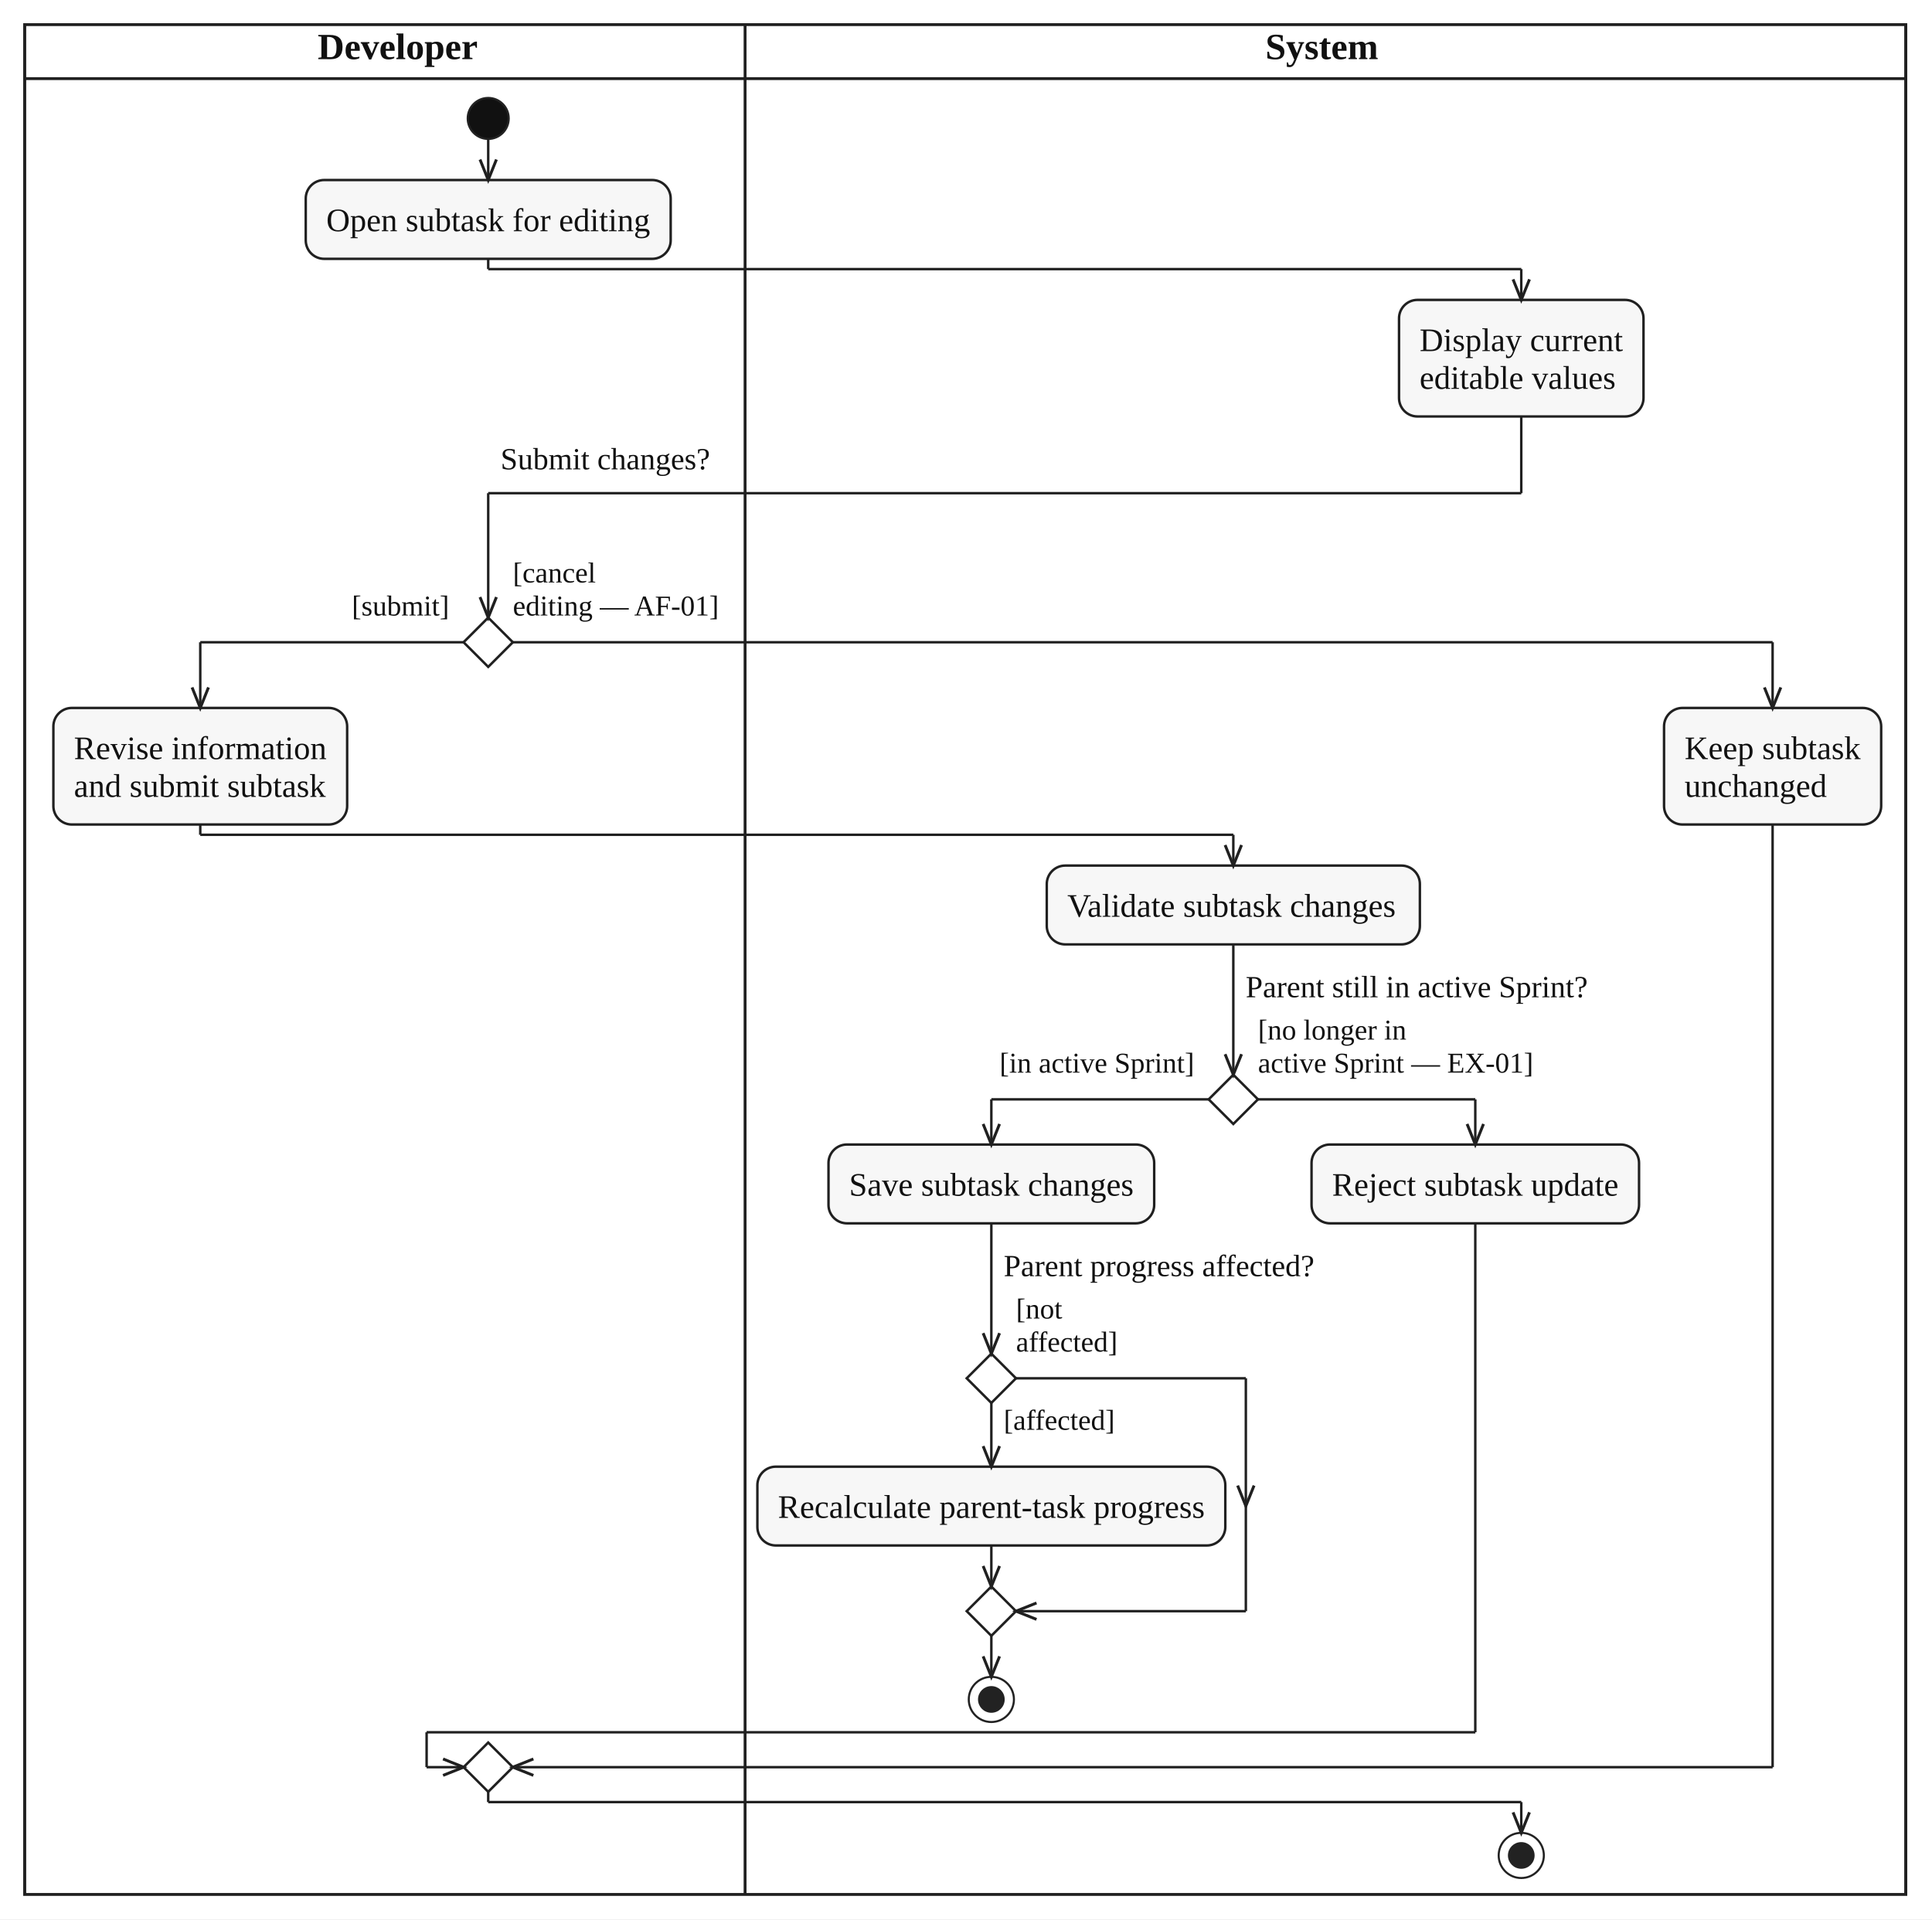
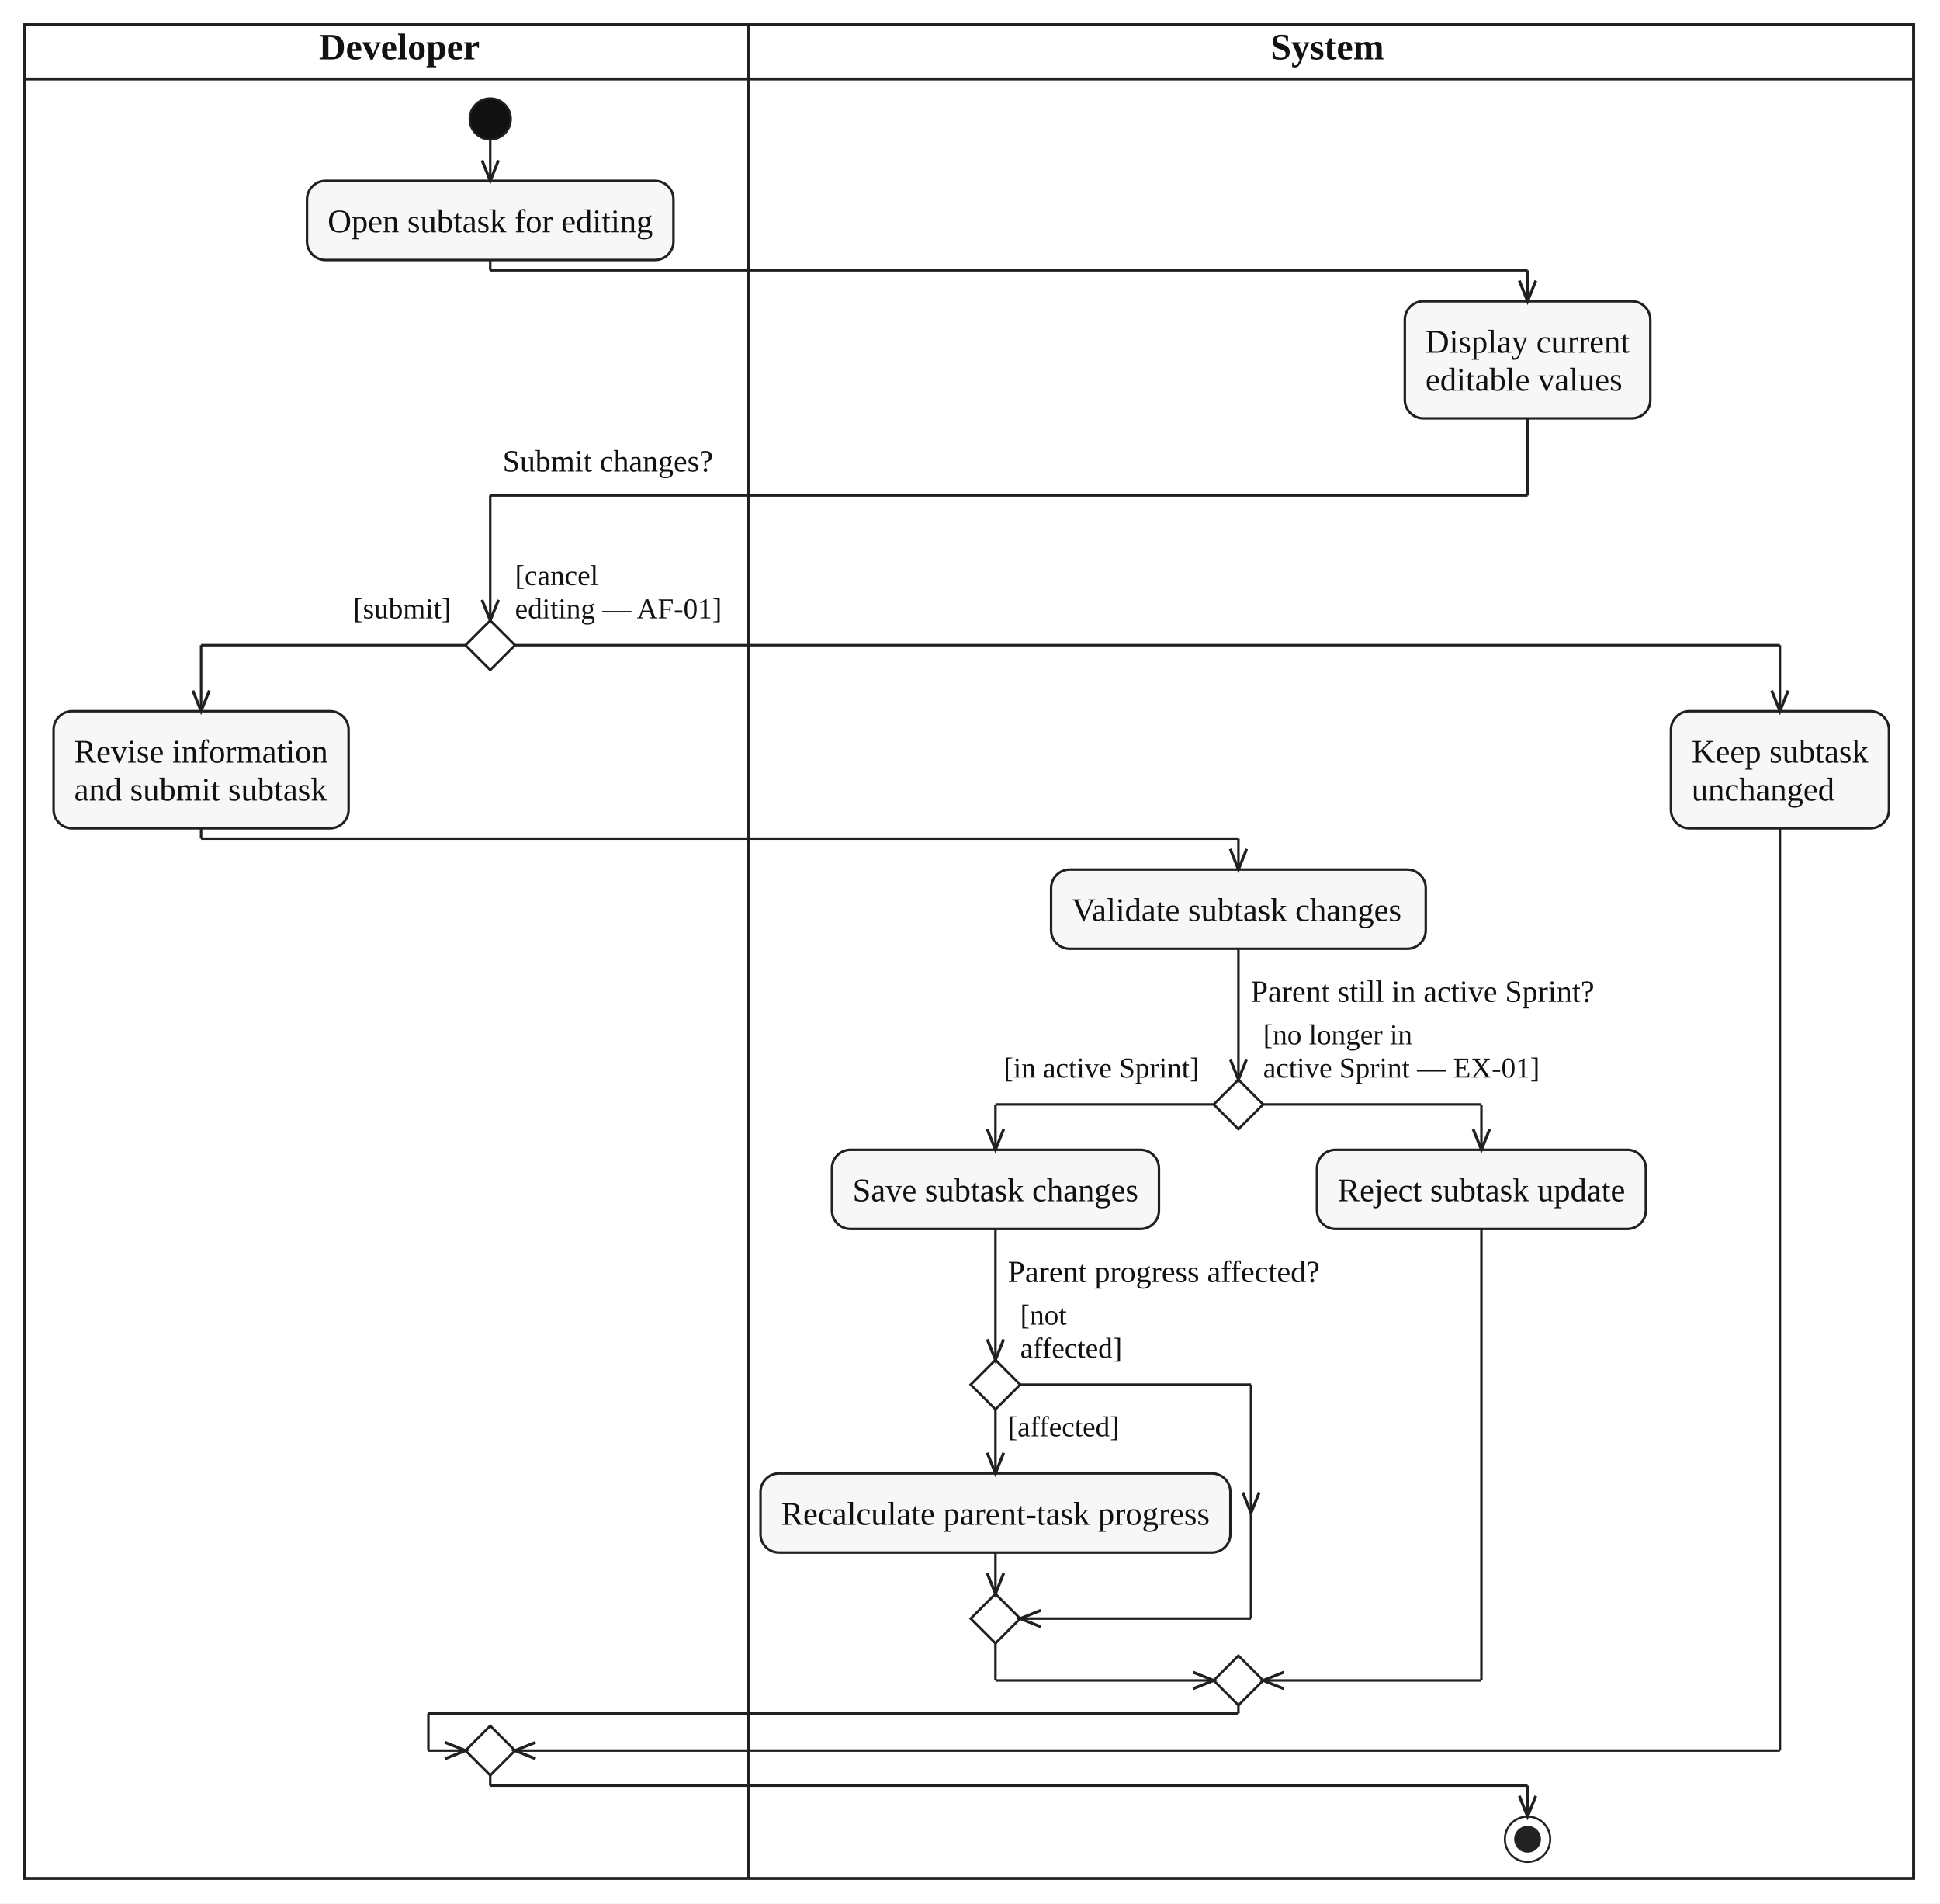
- <svg xmlns="http://www.w3.org/2000/svg" contentStyleType="text/css" height="935px" preserveAspectRatio="none" style="width:941px;height:935px;background:#FFFFFF;" version="1.1" viewBox="-5 0.394 941 935" width="941px" zoomAndPan="magnify" data-pres-formatted="1">
-   <rect id="pres-background" x="-5" y="0.394" width="941" height="935" fill="#FFFFFF" stroke="none" />
+ <svg xmlns="http://www.w3.org/2000/svg" contentStyleType="text/css" height="923px" preserveAspectRatio="none" style="width:941px;height:923px;background:#FFFFFF;" version="1.1" viewBox="-5 0.394 941 923" width="941px" zoomAndPan="magnify" data-pres-formatted="1">
+   <rect id="pres-background" x="-5" y="0.394" width="941" height="923" fill="#FFFFFF" stroke="none" />
  <defs />
  <g>
    <rect fill="#FFFFFF" height="30.698" style="stroke:#FFFFFF;stroke-width:1.0;" width="901.494" x="15" y="12.394" />
    <ellipse cx="232.789" cy="58.092" fill="#111111" rx="10" ry="10" style="stroke:#222222;stroke-width:1.0;" />
    <rect fill="#F7F7F7" height="38.398" rx="9" ry="9" style="stroke:#202020;stroke-width:1.2;" width="177.75" x="143.914" y="88.092" />
    <text fill="#111111" font-family="Times New Roman" font-size="16" lengthAdjust="spacing" textLength="157.75" x="153.914" y="113.029">Open subtask for editing</text>
    <polygon fill="#FFFFFF" points="232.789,301.274,244.789,313.274,232.789,325.274,220.789,313.274,232.789,301.274" style="stroke:#202020;stroke-width:1.2;" />
    <text fill="#111111" font-family="Times New Roman" font-size="15" lengthAdjust="spacing" textLength="102.063" x="238.789" y="229.036">Submit changes?</text>
    <text fill="#111111" font-family="Times New Roman" font-size="15" lengthAdjust="spacing" textLength="3.75" x="238.789" y="246.284"> </text>
    <text fill="#111111" font-family="Times New Roman" font-size="15" lengthAdjust="spacing" textLength="3.75" x="238.789" y="263.533"> </text>
    <text fill="#111111" font-family="Times New Roman" font-size="15" lengthAdjust="spacing" textLength="3.75" x="238.789" y="280.781"> </text>
    <text fill="#111111" font-family="Times New Roman" font-size="15" lengthAdjust="spacing" textLength="3.75" x="238.789" y="298.03"> </text>
    <text fill="#111111" font-family="Times New Roman" font-size="14" lengthAdjust="spacing" textLength="54.441" x="166.348" y="300.246">[submit]  </text>
    <text fill="#111111" font-family="Times New Roman" font-size="6" lengthAdjust="spacing" textLength="1.5" x="166.348" y="308.876"> </text>
    <text fill="#111111" font-family="Times New Roman" font-size="14" lengthAdjust="spacing" textLength="47.407" x="244.789" y="284.147">  [cancel</text>
    <text fill="#111111" font-family="Times New Roman" font-size="14" lengthAdjust="spacing" textLength="108.103" x="244.789" y="300.246">  editing — AF-01]</text>
    <text fill="#111111" font-family="Times New Roman" font-size="6" lengthAdjust="spacing" textLength="1.5" x="244.789" y="308.876"> </text>
    <rect fill="#F7F7F7" height="56.797" rx="9" ry="9" style="stroke:#202020;stroke-width:1.2;" width="143.086" x="21" y="345.274" />
    <text fill="#111111" font-family="Times New Roman" font-size="16" lengthAdjust="spacing" textLength="123.086" x="31" y="370.212">Revise information</text>
    <text fill="#111111" font-family="Times New Roman" font-size="16" lengthAdjust="spacing" textLength="122.664" x="31" y="388.61">and submit subtask</text>
-     <polygon fill="#FFFFFF" points="232.789,849.296,244.789,861.296,232.789,873.296,220.789,861.296,232.789,849.296" style="stroke:#202020;stroke-width:1.2;" />
-     <line style="stroke:#202020;stroke-width:1.4;" x1="7" x2="7" y1="12.394" y2="923.296" />
+     <polygon fill="#FFFFFF" points="232.789,837.296,244.789,849.296,232.789,861.296,220.789,849.296,232.789,837.296" style="stroke:#202020;stroke-width:1.2;" />
+     <line style="stroke:#202020;stroke-width:1.4;" x1="7" x2="7" y1="12.394" y2="911.296" />
    <rect fill="#F7F7F7" height="56.797" rx="9" ry="9" style="stroke:#202020;stroke-width:1.2;" width="119.078" x="676.408" y="146.49" />
    <text fill="#111111" font-family="Times New Roman" font-size="16" lengthAdjust="spacing" textLength="99.078" x="686.408" y="171.428">Display current</text>
    <text fill="#111111" font-family="Times New Roman" font-size="16" lengthAdjust="spacing" textLength="95.516" x="686.408" y="189.826">editable values</text>
    <rect fill="#F7F7F7" height="38.398" rx="9" ry="9" style="stroke:#202020;stroke-width:1.2;" width="181.727" x="504.838" y="422.071" />
    <text fill="#111111" font-family="Times New Roman" font-size="16" lengthAdjust="spacing" textLength="161.727" x="514.838" y="447.009">Validate subtask changes</text>
    <polygon fill="#FFFFFF" points="595.701,523.96,607.701,535.96,595.701,547.96,583.701,535.96,595.701,523.96" style="stroke:#202020;stroke-width:1.2;" />
    <text fill="#111111" font-family="Times New Roman" font-size="15" lengthAdjust="spacing" textLength="166.633" x="601.701" y="486.218">Parent still in active Sprint?</text>
    <text fill="#111111" font-family="Times New Roman" font-size="15" lengthAdjust="spacing" textLength="3.75" x="601.701" y="503.467"> </text>
    <text fill="#111111" font-family="Times New Roman" font-size="15" lengthAdjust="spacing" textLength="3.75" x="601.701" y="520.715"> </text>
    <text fill="#111111" font-family="Times New Roman" font-size="14" lengthAdjust="spacing" textLength="101.862" x="481.839" y="522.932">[in active Sprint]  </text>
    <text fill="#111111" font-family="Times New Roman" font-size="6" lengthAdjust="spacing" textLength="1.5" x="481.839" y="531.562"> </text>
    <text fill="#111111" font-family="Times New Roman" font-size="14" lengthAdjust="spacing" textLength="79.317" x="607.701" y="506.833">  [no longer in</text>
    <text fill="#111111" font-family="Times New Roman" font-size="14" lengthAdjust="spacing" textLength="141.135" x="607.701" y="522.932">  active Sprint — EX-01]</text>
    <text fill="#111111" font-family="Times New Roman" font-size="6" lengthAdjust="spacing" textLength="1.5" x="607.701" y="531.562"> </text>
    <rect fill="#F7F7F7" height="38.398" rx="9" ry="9" style="stroke:#202020;stroke-width:1.2;" width="158.633" x="398.529" y="557.96" />
    <text fill="#111111" font-family="Times New Roman" font-size="16" lengthAdjust="spacing" textLength="138.633" x="408.529" y="582.898">Save subtask changes</text>
    <rect fill="#F7F7F7" height="38.398" rx="9" ry="9" style="stroke:#202020;stroke-width:1.2;" width="227.906" x="363.893" y="714.898" />
    <text fill="#111111" font-family="Times New Roman" font-size="16" lengthAdjust="spacing" textLength="207.906" x="373.893" y="739.835">Recalculate parent-task progress</text>
    <polygon fill="#FFFFFF" points="477.846,659.849,489.846,671.849,477.846,683.849,465.846,671.849,477.846,659.849" style="stroke:#202020;stroke-width:1.2;" />
    <text fill="#111111" font-family="Times New Roman" font-size="15" lengthAdjust="spacing" textLength="151.589" x="483.846" y="622.107">Parent progress affected?</text>
    <text fill="#111111" font-family="Times New Roman" font-size="15" lengthAdjust="spacing" textLength="3.75" x="483.846" y="639.356"> </text>
    <text fill="#111111" font-family="Times New Roman" font-size="15" lengthAdjust="spacing" textLength="3.75" x="483.846" y="656.604"> </text>
    <text fill="#111111" font-family="Times New Roman" font-size="14" lengthAdjust="spacing" textLength="61.394" x="483.846" y="696.919">[affected]  </text>
    <text fill="#111111" font-family="Times New Roman" font-size="6" lengthAdjust="spacing" textLength="1.5" x="483.846" y="705.549"> </text>
    <text fill="#111111" font-family="Times New Roman" font-size="14" lengthAdjust="spacing" textLength="29.552" x="489.846" y="642.722">  [not</text>
    <text fill="#111111" font-family="Times New Roman" font-size="14" lengthAdjust="spacing" textLength="56.731" x="489.846" y="658.82">  affected]</text>
    <text fill="#111111" font-family="Times New Roman" font-size="6" lengthAdjust="spacing" textLength="1.5" x="489.846" y="667.45"> </text>
    <polygon fill="#FFFFFF" points="477.846,773.296,489.846,785.296,477.846,797.296,465.846,785.296,477.846,773.296" style="stroke:#202020;stroke-width:1.2;" />
-     <ellipse cx="477.846" cy="828.296" fill="none" rx="11" ry="11" style="stroke:#222222;stroke-width:1.0;" />
-     <ellipse cx="477.846" cy="828.296" fill="#222222" rx="6" ry="6" style="stroke:#222222;stroke-width:1.0;" />
    <rect fill="#F7F7F7" height="38.398" rx="9" ry="9" style="stroke:#202020;stroke-width:1.2;" width="159.516" x="633.799" y="557.96" />
    <text fill="#111111" font-family="Times New Roman" font-size="16" lengthAdjust="spacing" textLength="139.516" x="643.799" y="582.898">Reject subtask update</text>
+     <polygon fill="#FFFFFF" points="595.701,803.296,607.701,815.296,595.701,827.296,583.701,815.296,595.701,803.296" style="stroke:#202020;stroke-width:1.2;" />
    <rect fill="#F7F7F7" height="56.797" rx="9" ry="9" style="stroke:#202020;stroke-width:1.2;" width="105.758" x="805.486" y="345.274" />
    <text fill="#111111" font-family="Times New Roman" font-size="16" lengthAdjust="spacing" textLength="85.758" x="815.486" y="370.212">Keep subtask</text>
    <text fill="#111111" font-family="Times New Roman" font-size="16" lengthAdjust="spacing" textLength="69.305" x="815.486" y="388.61">unchanged</text>
-     <ellipse cx="735.947" cy="904.296" fill="none" rx="11" ry="11" style="stroke:#222222;stroke-width:1.0;" />
-     <ellipse cx="735.947" cy="904.296" fill="#222222" rx="6" ry="6" style="stroke:#222222;stroke-width:1.0;" />
-     <line style="stroke:#202020;stroke-width:1.4;" x1="357.893" x2="357.893" y1="12.394" y2="923.296" />
-     <line style="stroke:#202020;stroke-width:1.4;" x1="923.244" x2="923.244" y1="12.394" y2="923.296" />
+     <ellipse cx="735.947" cy="892.296" fill="none" rx="11" ry="11" style="stroke:#222222;stroke-width:1.0;" />
+     <ellipse cx="735.947" cy="892.296" fill="#222222" rx="6" ry="6" style="stroke:#222222;stroke-width:1.0;" />
+     <line style="stroke:#202020;stroke-width:1.4;" x1="357.893" x2="357.893" y1="12.394" y2="911.296" />
+     <line style="stroke:#202020;stroke-width:1.4;" x1="923.244" x2="923.244" y1="12.394" y2="911.296" />
    <line style="stroke:#202020;stroke-width:1.2;" x1="232.789" x2="232.789" y1="68.092" y2="88.092" />
    <polyline points="228.789,78.092 232.789,88.092 236.789,78.092" fill="none" stroke="#202020" stroke-width="1.4" stroke-linejoin="miter" stroke-linecap="butt" class="open-arrowhead" />
    <line style="stroke:#202020;stroke-width:1.2;" x1="220.789" x2="92.543" y1="313.274" y2="313.274" />
    <line style="stroke:#202020;stroke-width:1.2;" x1="92.543" x2="92.543" y1="313.274" y2="345.274" />
    <polyline points="88.543,335.274 92.543,345.274 96.543,335.274" fill="none" stroke="#202020" stroke-width="1.4" stroke-linejoin="miter" stroke-linecap="butt" class="open-arrowhead" />
    <line style="stroke:#202020;stroke-width:1.2;" x1="477.846" x2="477.846" y1="683.849" y2="714.898" />
    <polyline points="473.846,704.898 477.846,714.898 481.846,704.898" fill="none" stroke="#202020" stroke-width="1.4" stroke-linejoin="miter" stroke-linecap="butt" class="open-arrowhead" />
    <line style="stroke:#202020;stroke-width:1.2;" x1="489.846" x2="601.799" y1="671.849" y2="671.849" />
    <polyline points="597.799,724.097 601.799,734.097 605.799,724.097" fill="none" stroke="#202020" stroke-width="1.4" stroke-linejoin="miter" stroke-linecap="butt" class="open-arrowhead" />
    <line style="stroke:#202020;stroke-width:1.2;" x1="601.799" x2="601.799" y1="671.849" y2="785.296" />
    <line style="stroke:#202020;stroke-width:1.2;" x1="601.799" x2="489.846" y1="785.296" y2="785.296" />
    <polyline points="499.846,781.296 489.846,785.296 499.846,789.296" fill="none" stroke="#202020" stroke-width="1.4" stroke-linejoin="miter" stroke-linecap="butt" class="open-arrowhead" />
    <line style="stroke:#202020;stroke-width:1.2;" x1="477.846" x2="477.846" y1="753.296" y2="773.296" />
    <polyline points="473.846,763.296 477.846,773.296 481.846,763.296" fill="none" stroke="#202020" stroke-width="1.4" stroke-linejoin="miter" stroke-linecap="butt" class="open-arrowhead" />
    <line style="stroke:#202020;stroke-width:1.2;" x1="477.846" x2="477.846" y1="596.358" y2="659.849" />
    <polyline points="473.846,649.849 477.846,659.849 481.846,649.849" fill="none" stroke="#202020" stroke-width="1.4" stroke-linejoin="miter" stroke-linecap="butt" class="open-arrowhead" />
-     <line style="stroke:#202020;stroke-width:1.2;" x1="477.846" x2="477.846" y1="797.296" y2="817.296" />
-     <polyline points="473.846,807.296 477.846,817.296 481.846,807.296" fill="none" stroke="#202020" stroke-width="1.4" stroke-linejoin="miter" stroke-linecap="butt" class="open-arrowhead" />
    <line style="stroke:#202020;stroke-width:1.2;" x1="583.701" x2="477.846" y1="535.96" y2="535.96" />
    <line style="stroke:#202020;stroke-width:1.2;" x1="477.846" x2="477.846" y1="535.96" y2="557.96" />
    <polyline points="473.846,547.96 477.846,557.96 481.846,547.96" fill="none" stroke="#202020" stroke-width="1.4" stroke-linejoin="miter" stroke-linecap="butt" class="open-arrowhead" />
    <line style="stroke:#202020;stroke-width:1.2;" x1="607.701" x2="713.557" y1="535.96" y2="535.96" />
    <line style="stroke:#202020;stroke-width:1.2;" x1="713.557" x2="713.557" y1="535.96" y2="557.96" />
    <polyline points="709.557,547.96 713.557,557.96 717.557,547.96" fill="none" stroke="#202020" stroke-width="1.4" stroke-linejoin="miter" stroke-linecap="butt" class="open-arrowhead" />
-     <line style="stroke:#202020;stroke-width:1.2;" x1="713.557" x2="713.557" y1="596.358" y2="844.296" />
-     <line style="stroke:#202020;stroke-width:1.2;" x1="713.557" x2="202.789" y1="844.296" y2="844.296" />
-     <line style="stroke:#202020;stroke-width:1.2;" x1="202.789" x2="202.789" y1="844.296" y2="861.296" />
-     <line style="stroke:#202020;stroke-width:1.2;" x1="202.789" x2="220.789" y1="861.296" y2="861.296" />
-     <polyline points="210.789,857.296 220.789,861.296 210.789,865.296" fill="none" stroke="#202020" stroke-width="1.4" stroke-linejoin="miter" stroke-linecap="butt" class="open-arrowhead" />
+     <line style="stroke:#202020;stroke-width:1.2;" x1="477.846" x2="477.846" y1="797.296" y2="815.296" />
+     <line style="stroke:#202020;stroke-width:1.2;" x1="477.846" x2="583.701" y1="815.296" y2="815.296" />
+     <polyline points="573.701,811.296 583.701,815.296 573.701,819.296" fill="none" stroke="#202020" stroke-width="1.4" stroke-linejoin="miter" stroke-linecap="butt" class="open-arrowhead" />
+     <line style="stroke:#202020;stroke-width:1.2;" x1="713.557" x2="713.557" y1="596.358" y2="815.296" />
+     <line style="stroke:#202020;stroke-width:1.2;" x1="713.557" x2="607.701" y1="815.296" y2="815.296" />
+     <polyline points="617.701,811.296 607.701,815.296 617.701,819.296" fill="none" stroke="#202020" stroke-width="1.4" stroke-linejoin="miter" stroke-linecap="butt" class="open-arrowhead" />
    <line style="stroke:#202020;stroke-width:1.2;" x1="595.701" x2="595.701" y1="460.47" y2="523.96" />
    <polyline points="591.701,513.96 595.701,523.96 599.701,513.96" fill="none" stroke="#202020" stroke-width="1.4" stroke-linejoin="miter" stroke-linecap="butt" class="open-arrowhead" />
    <line style="stroke:#202020;stroke-width:1.2;" x1="232.789" x2="232.789" y1="126.49" y2="131.49" />
    <line style="stroke:#202020;stroke-width:1.2;" x1="232.789" x2="735.947" y1="131.49" y2="131.49" />
    <line style="stroke:#202020;stroke-width:1.2;" x1="735.947" x2="735.947" y1="131.49" y2="146.49" />
    <polyline points="731.947,136.49 735.947,146.49 739.947,136.49" fill="none" stroke="#202020" stroke-width="1.4" stroke-linejoin="miter" stroke-linecap="butt" class="open-arrowhead" />
    <line style="stroke:#202020;stroke-width:1.2;" x1="92.543" x2="92.543" y1="402.071" y2="407.071" />
    <line style="stroke:#202020;stroke-width:1.2;" x1="92.543" x2="595.701" y1="407.071" y2="407.071" />
    <line style="stroke:#202020;stroke-width:1.2;" x1="595.701" x2="595.701" y1="407.071" y2="422.071" />
    <polyline points="591.701,412.071 595.701,422.071 599.701,412.071" fill="none" stroke="#202020" stroke-width="1.4" stroke-linejoin="miter" stroke-linecap="butt" class="open-arrowhead" />
    <line style="stroke:#202020;stroke-width:1.2;" x1="244.789" x2="858.365" y1="313.274" y2="313.274" />
    <line style="stroke:#202020;stroke-width:1.2;" x1="858.365" x2="858.365" y1="313.274" y2="345.274" />
    <polyline points="854.365,335.274 858.365,345.274 862.365,335.274" fill="none" stroke="#202020" stroke-width="1.4" stroke-linejoin="miter" stroke-linecap="butt" class="open-arrowhead" />
-     <line style="stroke:#202020;stroke-width:1.2;" x1="858.365" x2="858.365" y1="402.071" y2="861.296" />
-     <line style="stroke:#202020;stroke-width:1.2;" x1="858.365" x2="244.789" y1="861.296" y2="861.296" />
-     <polyline points="254.789,857.296 244.789,861.296 254.789,865.296" fill="none" stroke="#202020" stroke-width="1.4" stroke-linejoin="miter" stroke-linecap="butt" class="open-arrowhead" />
+     <line style="stroke:#202020;stroke-width:1.2;" x1="595.701" x2="595.701" y1="827.296" y2="831.296" />
+     <line style="stroke:#202020;stroke-width:1.2;" x1="595.701" x2="202.789" y1="831.296" y2="831.296" />
+     <line style="stroke:#202020;stroke-width:1.2;" x1="202.789" x2="202.789" y1="831.296" y2="849.296" />
+     <line style="stroke:#202020;stroke-width:1.2;" x1="202.789" x2="220.789" y1="849.296" y2="849.296" />
+     <polyline points="210.789,845.296 220.789,849.296 210.789,853.296" fill="none" stroke="#202020" stroke-width="1.4" stroke-linejoin="miter" stroke-linecap="butt" class="open-arrowhead" />
+     <line style="stroke:#202020;stroke-width:1.2;" x1="858.365" x2="858.365" y1="402.071" y2="849.296" />
+     <line style="stroke:#202020;stroke-width:1.2;" x1="858.365" x2="244.789" y1="849.296" y2="849.296" />
+     <polyline points="254.789,845.296 244.789,849.296 254.789,853.296" fill="none" stroke="#202020" stroke-width="1.4" stroke-linejoin="miter" stroke-linecap="butt" class="open-arrowhead" />
    <line style="stroke:#202020;stroke-width:1.2;" x1="735.947" x2="735.947" y1="203.287" y2="240.653" />
    <line style="stroke:#202020;stroke-width:1.2;" x1="735.947" x2="232.789" y1="240.653" y2="240.653" />
    <line style="stroke:#202020;stroke-width:1.2;" x1="232.789" x2="232.789" y1="240.653" y2="301.274" />
    <polyline points="228.789,291.274 232.789,301.274 236.789,291.274" fill="none" stroke="#202020" stroke-width="1.4" stroke-linejoin="miter" stroke-linecap="butt" class="open-arrowhead" />
-     <line style="stroke:#202020;stroke-width:1.2;" x1="232.789" x2="232.789" y1="873.296" y2="878.296" />
-     <line style="stroke:#202020;stroke-width:1.2;" x1="232.789" x2="735.947" y1="878.296" y2="878.296" />
-     <line style="stroke:#202020;stroke-width:1.2;" x1="735.947" x2="735.947" y1="878.296" y2="893.296" />
-     <polyline points="731.947,883.296 735.947,893.296 739.947,883.296" fill="none" stroke="#202020" stroke-width="1.4" stroke-linejoin="miter" stroke-linecap="butt" class="open-arrowhead" />
+     <line style="stroke:#202020;stroke-width:1.2;" x1="232.789" x2="232.789" y1="861.296" y2="866.296" />
+     <line style="stroke:#202020;stroke-width:1.2;" x1="232.789" x2="735.947" y1="866.296" y2="866.296" />
+     <line style="stroke:#202020;stroke-width:1.2;" x1="735.947" x2="735.947" y1="866.296" y2="881.296" />
+     <polyline points="731.947,871.296 735.947,881.296 739.947,871.296" fill="none" stroke="#202020" stroke-width="1.4" stroke-linejoin="miter" stroke-linecap="butt" class="open-arrowhead" />
    <text fill="#111111" font-family="Times New Roman" font-size="18" font-weight="bold" lengthAdjust="spacing" textLength="77.968" x="149.712" y="29.198">Developer</text>
    <text fill="#111111" font-family="Times New Roman" font-size="7" font-weight="bold" lengthAdjust="spacing" textLength="1.75" x="145.212" y="39.627"> </text>
    <text fill="#111111" font-family="Times New Roman" font-size="18" font-weight="bold" lengthAdjust="spacing" textLength="54.993" x="611.322" y="29.198">System</text>
    <text fill="#111111" font-family="Times New Roman" font-size="7" font-weight="bold" lengthAdjust="spacing" textLength="1.75" x="606.822" y="39.627"> </text>
  </g>
  <g id="pres-frame" fill="none" stroke="#202020" stroke-width="1.4">
-     <rect x="7" y="12.394" width="916.244" height="910.903" />
+     <rect x="7" y="12.394" width="916.244" height="898.903" />
    <line x1="7" x2="923.244" y1="38.698" y2="38.698" />
  </g>
</svg>
